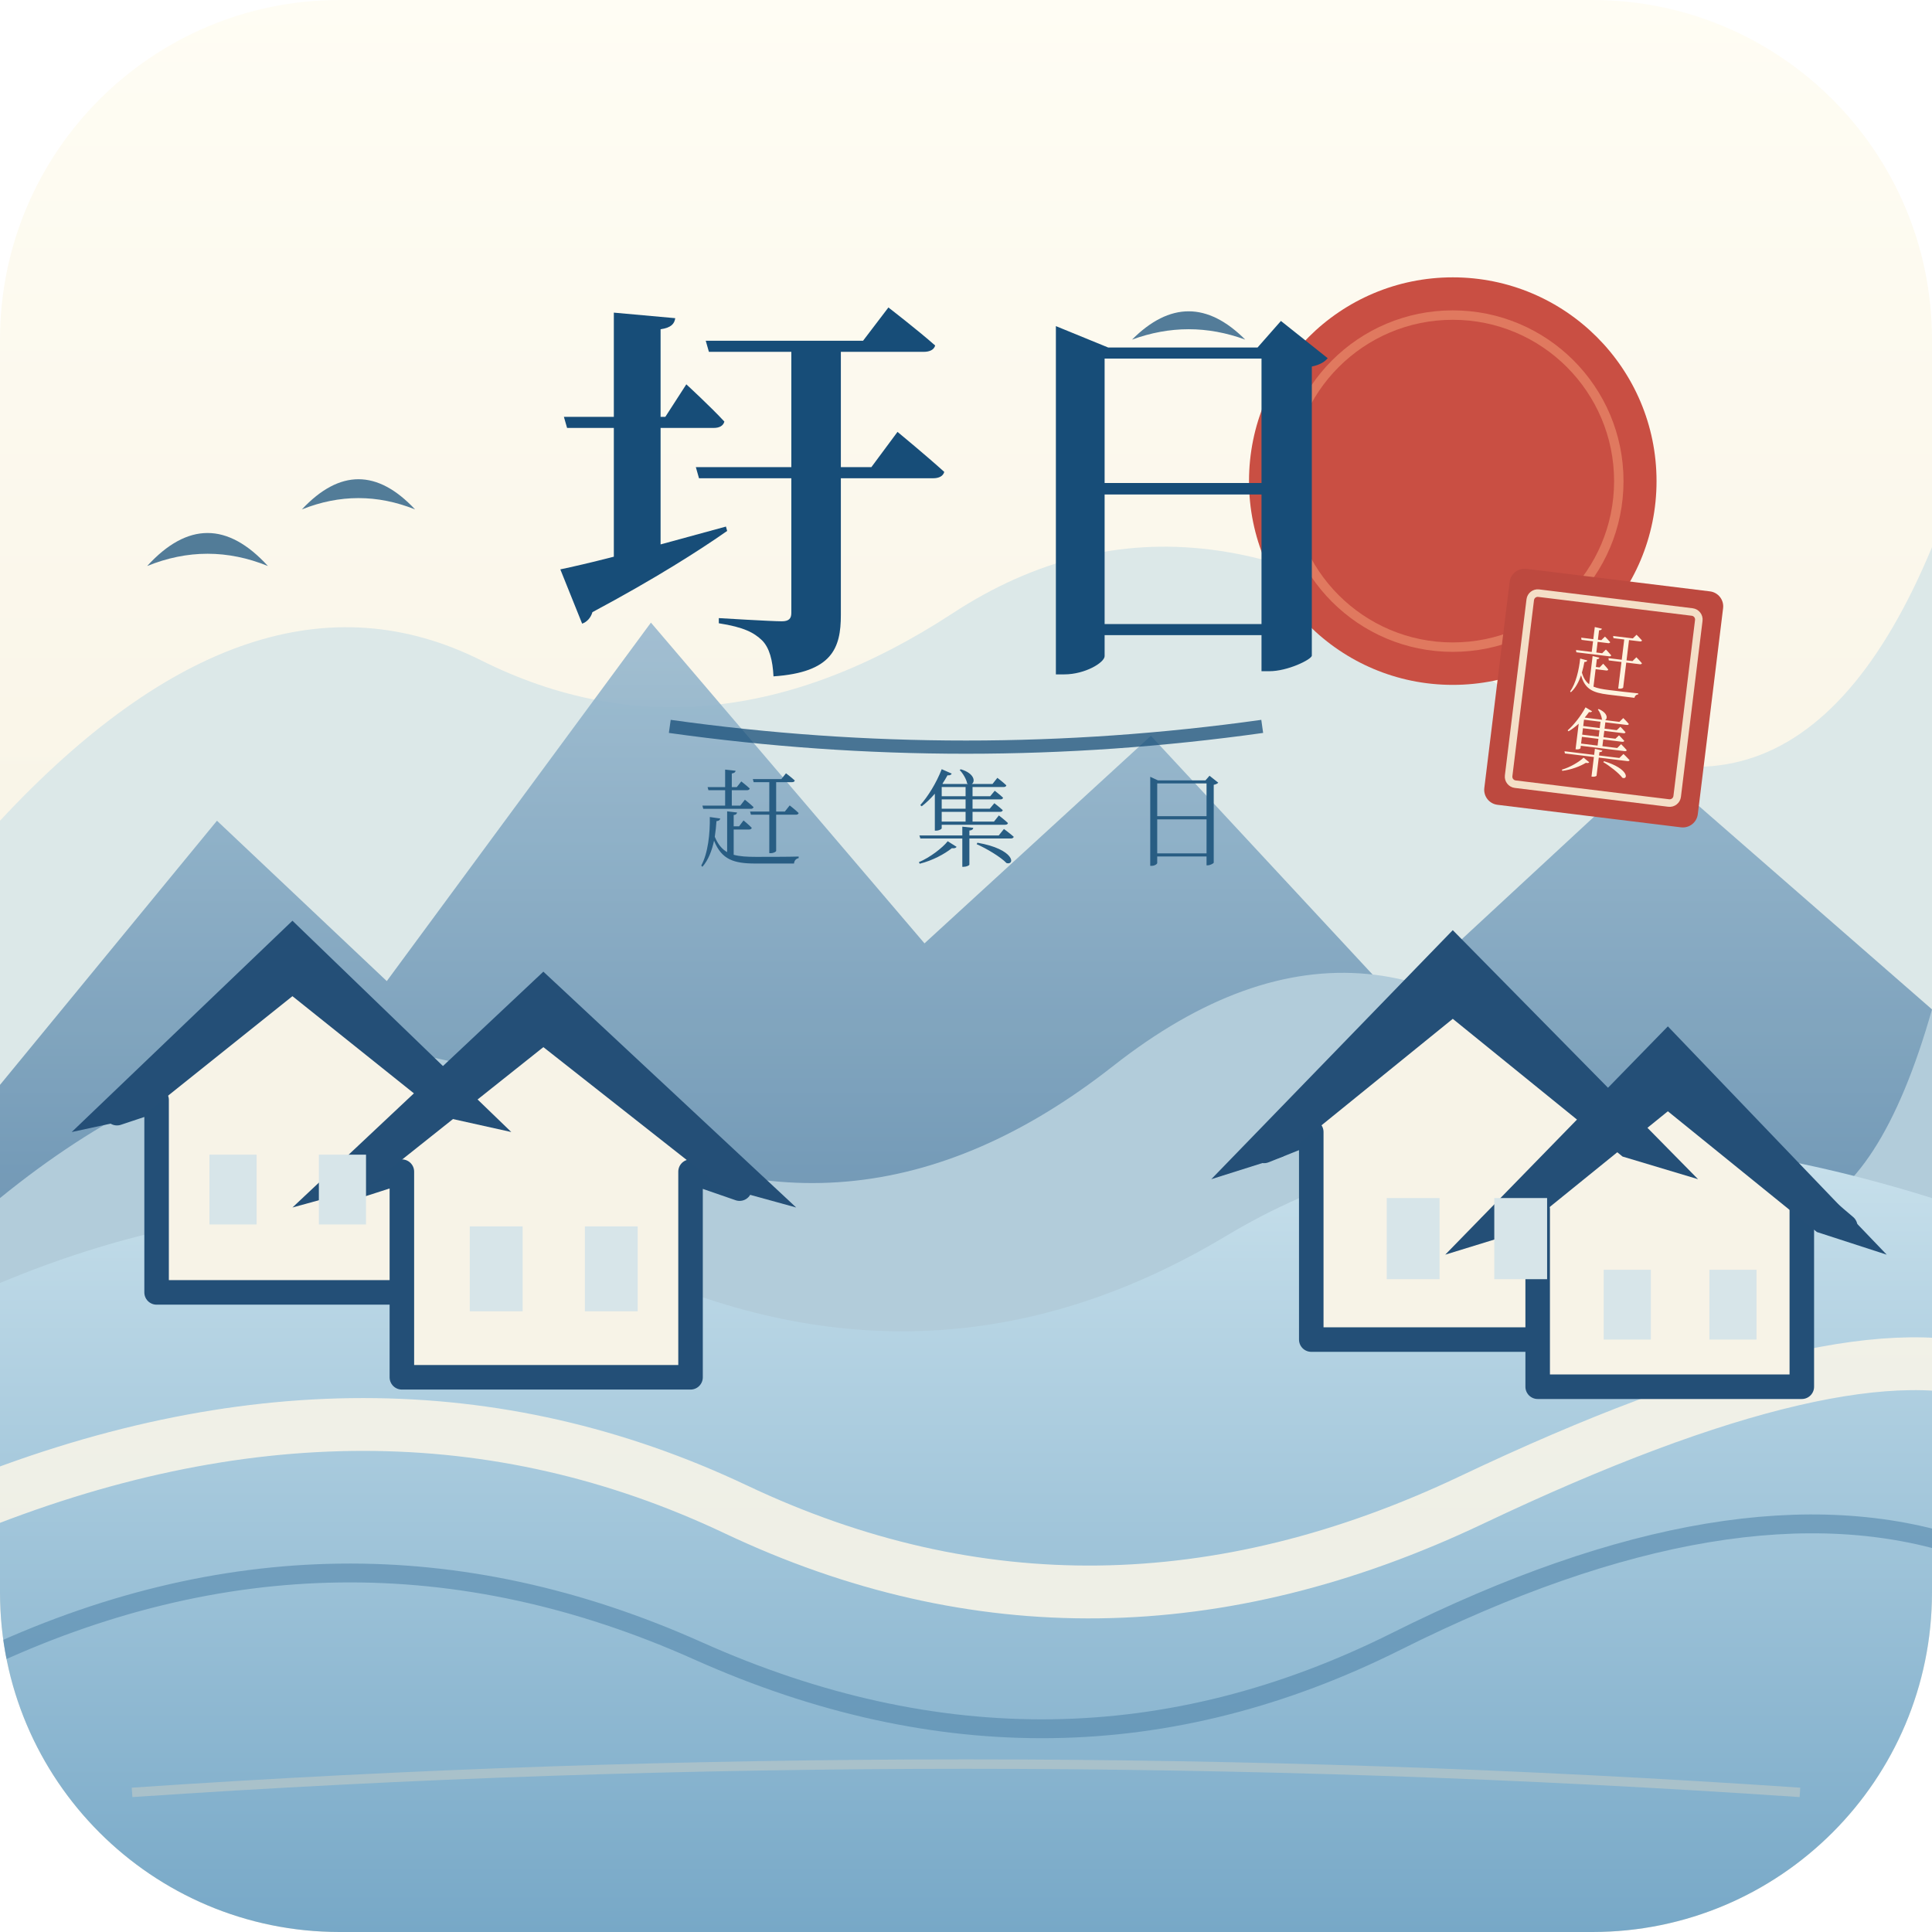
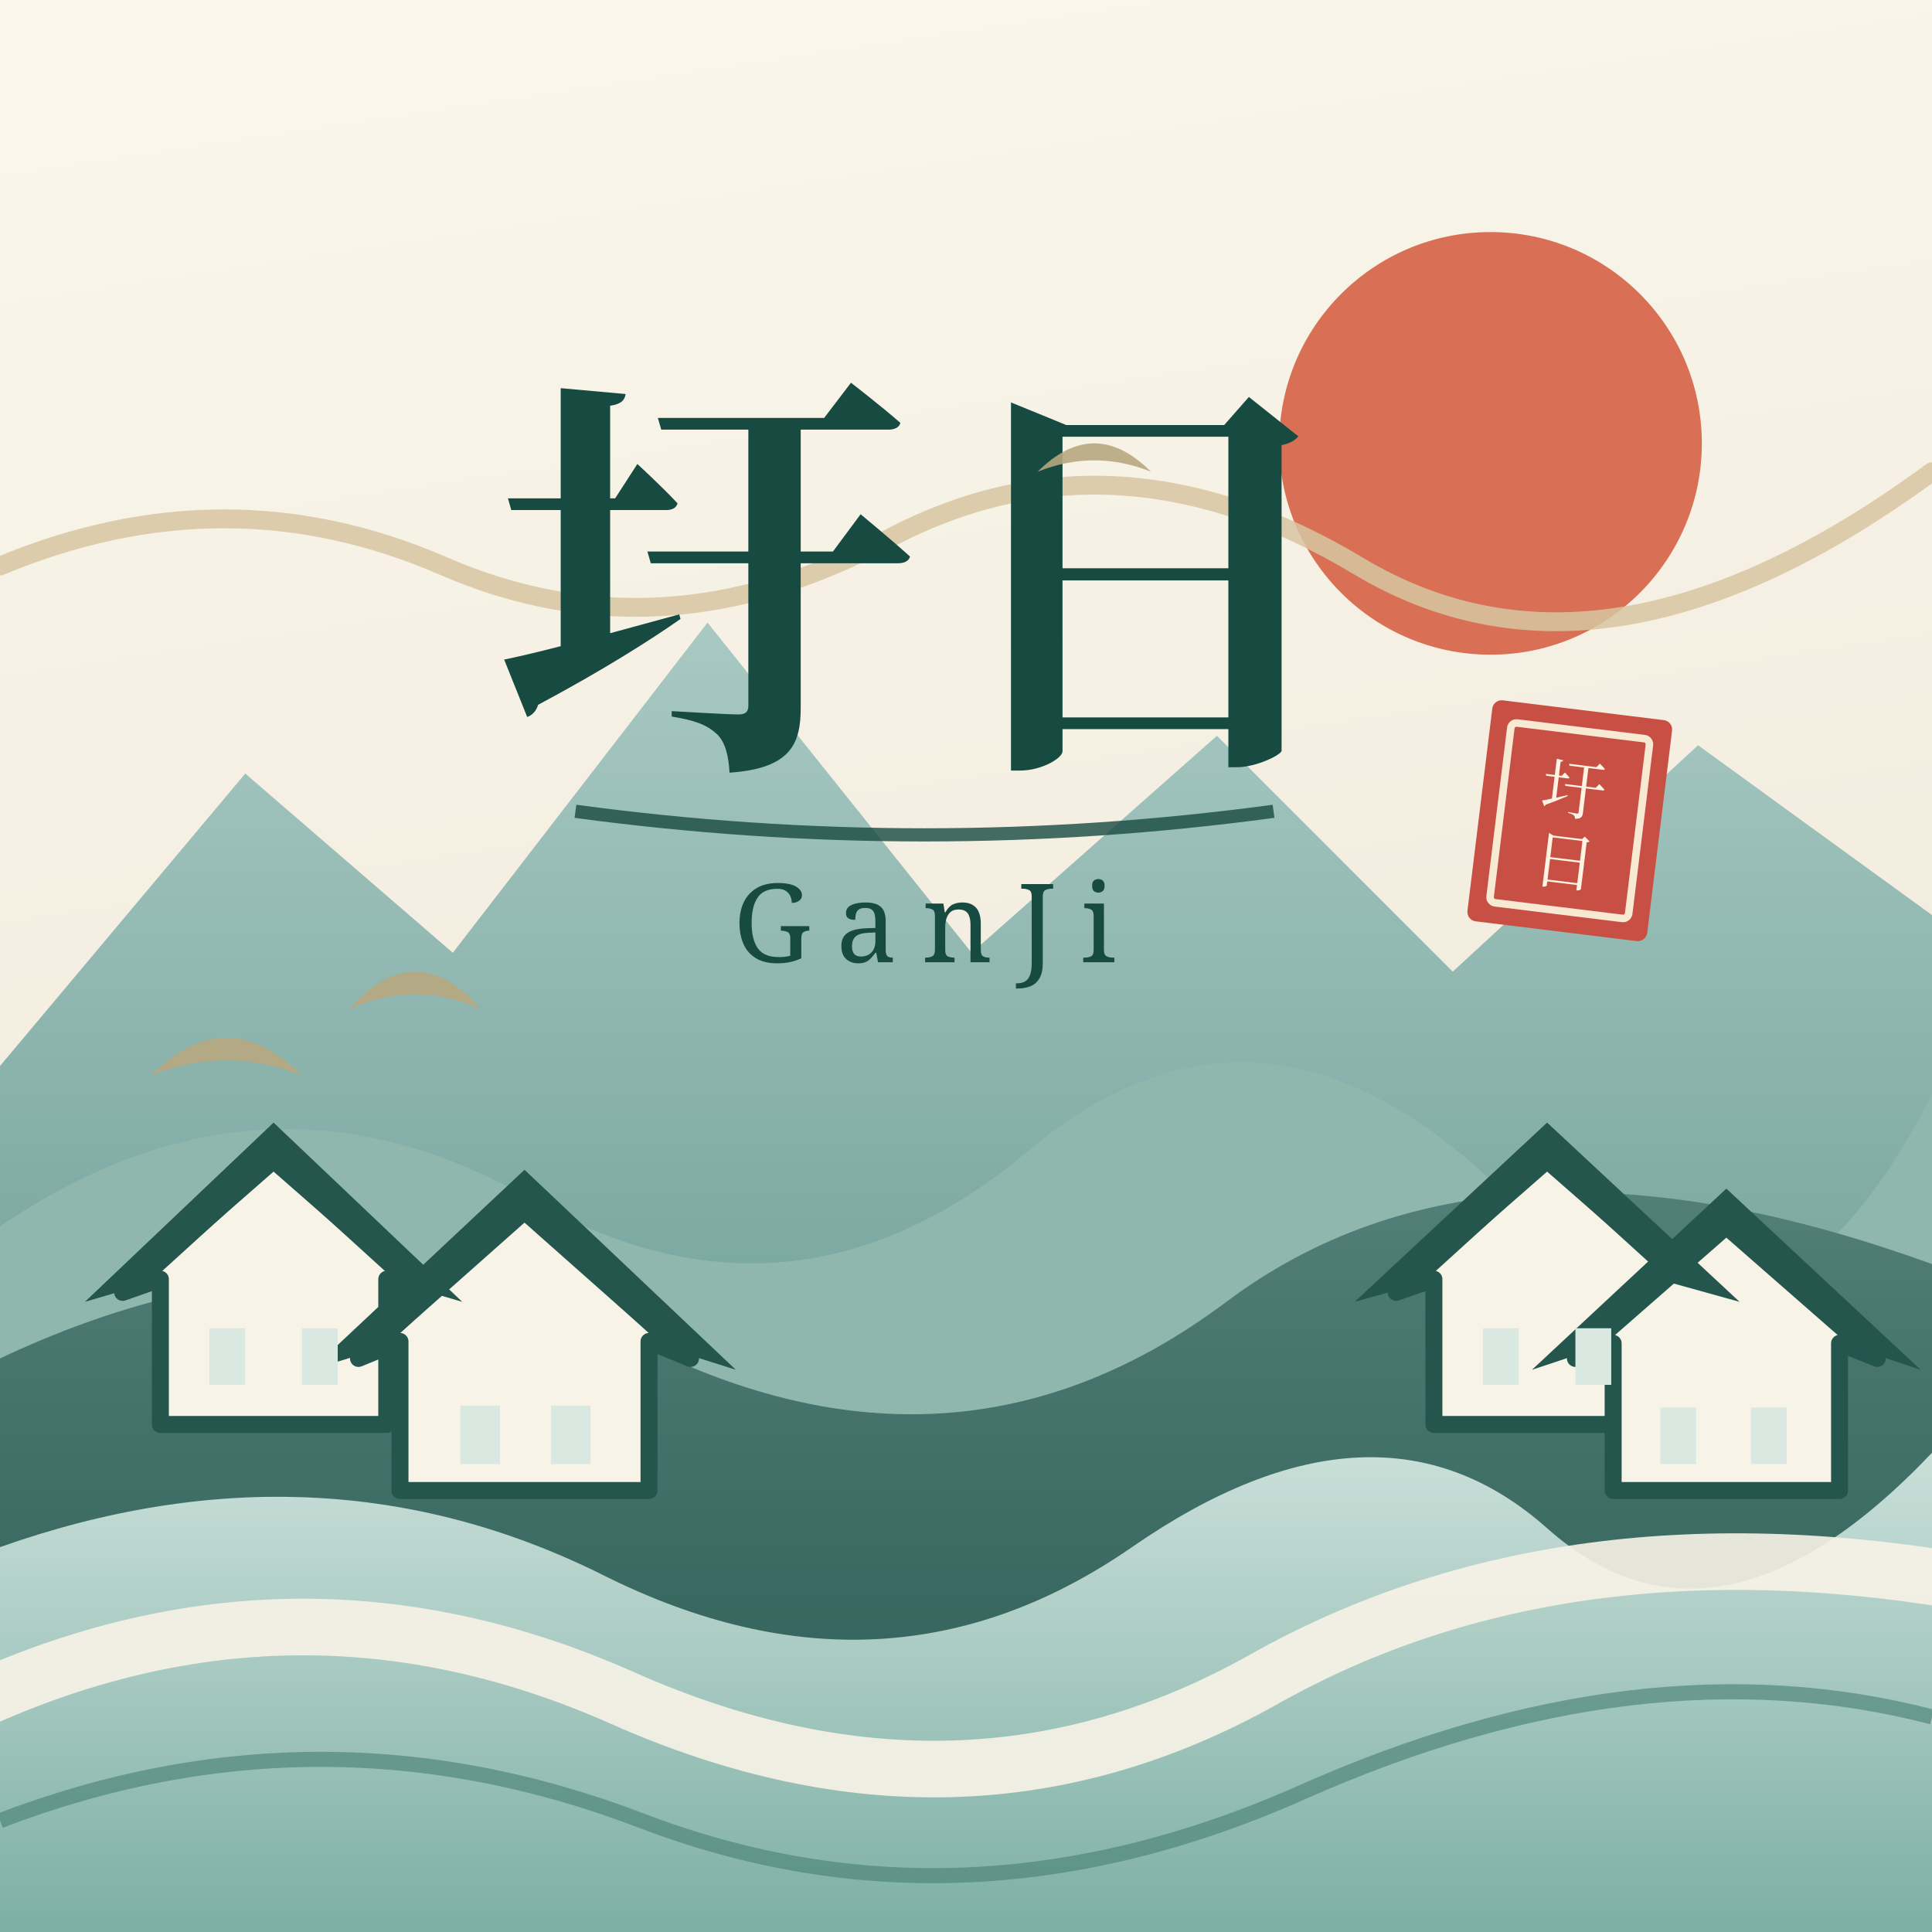
<svg xmlns="http://www.w3.org/2000/svg" width="1024" height="1024" viewBox="0 0 1024 1024">
  <defs>
-     <linearGradient id="paper" x2="0" y2="1">
-       <stop stop-color="#fffdf4" />
-       <stop offset="1" stop-color="#f1ead7" />
+     <linearGradient id="paper" x1="0" y1="0" x2="0.15" y2="1">
+       <stop stop-color="#FBF7EC" />
+       <stop offset="1" stop-color="#EDE7D7" />
    </linearGradient>
-     <linearGradient id="mount" x2="0" y2="1">
-       <stop stop-color="#9bbbd0" />
-       <stop offset="1" stop-color="#527fa3" />
+     <linearGradient id="hill1" x1="0" y1="0" x2="0" y2="1">
+       <stop stop-color="#A9C9C3" />
+       <stop offset="1" stop-color="#6E9F98" />
    </linearGradient>
-     <linearGradient id="river" x2="0" y2="1">
-       <stop stop-color="#c9e1ec" />
-       <stop offset="1" stop-color="#77a8c7" />
+     <linearGradient id="hill2" x1="0" y1="0" x2="0" y2="1">
+       <stop stop-color="#527F78" />
+       <stop offset="1" stop-color="#24564E" />
    </linearGradient>
-     <clipPath id="frame">
-       <rect width="1024" height="1024" rx="180" />
-     </clipPath>
+     <linearGradient id="water" x1="0" y1="0" x2="0" y2="1">
+       <stop stop-color="#C9DFD8" />
+       <stop offset="1" stop-color="#7DAFA5" />
+     </linearGradient>
  </defs>
-   <g clip-path="url(#frame)">
-     <rect width="1024" height="1024" fill="url(#paper)" />
-     <path d="M0 435 Q135 290 255 350 T505 325 T790 360 T1024 290 V730 H0Z" fill="#dce8e8" />
-     <circle cx="770" cy="255" r="108" fill="#c94f43" />
-     <circle cx="770" cy="255" r="88" fill="none" stroke="#e88768" stroke-width="5" opacity=".75" />
-     <path d="M0 575 L115 435 205 520 345 330 490 500 610 390 740 530 875 405 1024 535 V790 H0Z" fill="url(#mount)" opacity=".92" />
-     <path d="M0 635 Q160 505 305 590 T590 565 T850 590 T1024 535 V815 H0Z" fill="#b2ccda" />
-     <path d="M0 680 Q180 605 340 675 T650 655 T1024 635 V1024 H0Z" fill="url(#river)" />
-     <path d="M-20 800 Q200 710 390 800 T780 795 T1060 730" fill="none" stroke="#f7f4e8" stroke-width="28" opacity=".9" />
-     <path d="M-10 880 Q180 790 370 875 T740 870 T1040 820" fill="none" stroke="#4d82a8" stroke-width="10" opacity=".55" />
-     <g fill="#f7f3e7" stroke="#234f77" stroke-width="13" stroke-linejoin="round">
-       <path d="M62 590 L155 510 248 590 226 583 226 685 83 685 83 583Z" />
-       <path d="M185 630 L288 540 392 630 366 621 366 730 213 730 213 621Z" />
-       <path d="M670 610 L770 520 870 610 845 600 845 710 695 710 695 600Z" />
-       <path d="M790 650 L884 570 978 650 955 641 955 735 815 735 815 641Z" />
-     </g>
-     <g fill="#244f77">
-       <path d="M38 600 L155 488 271 600 235 592 155 528 75 592Z" />
-       <path d="M155 640 L288 515 422 640 382 629 288 555 195 629Z" />
-       <path d="M642 625 L770 493 900 625 860 613 770 540 680 613Z" />
-       <path d="M766 665 L884 544 1000 665 963 653 884 589 805 653Z" />
-     </g>
-     <g fill="#d7e5e9">
-       <rect x="111" y="612" width="25" height="37" />
-       <rect x="169" y="612" width="25" height="37" />
-       <rect x="249" y="650" width="28" height="45" />
-       <rect x="310" y="650" width="28" height="45" />
-       <rect x="735" y="635" width="28" height="43" />
-       <rect x="792" y="635" width="28" height="43" />
-       <rect x="850" y="673" width="25" height="37" />
-       <rect x="906" y="673" width="25" height="37" />
-     </g>
-     <text x="512" y="340" text-anchor="middle" font-family="STSong, Songti SC, Noto Serif CJK TC, serif" font-size="210" font-weight="900" fill="#174d78" letter-spacing="18">圩日</text>
-     <path d="M355 385 Q512 407 669 385" stroke="#174d78" stroke-width="7" fill="none" opacity=".75" />
-     <text x="512" y="455" text-anchor="middle" font-family="STSong, Songti SC, Noto Serif CJK TC, serif" font-size="56" letter-spacing="22" fill="#285d83">赶 集 日</text>
-     <g transform="translate(850 370) rotate(7)">
-       <rect x="-57" y="-63" width="114" height="126" rx="8" fill="#bd493f" />
-       <rect x="-45" y="-51" width="90" height="102" rx="4" fill="none" stroke="#f4dfc7" stroke-width="4" />
-       <text x="0" y="-4" text-anchor="middle" font-family="STSong, Songti SC, Noto Serif CJK TC, serif" font-size="39" fill="#fff3df">赶</text>
-       <text x="0" y="39" text-anchor="middle" font-family="STSong, Songti SC, Noto Serif CJK TC, serif" font-size="39" fill="#fff3df">集</text>
-     </g>
-     <g fill="#285d83" opacity=".8">
-       <path d="M78 300 Q110 265 142 300 Q110 287 78 300Z" />
-       <path d="M160 270 Q190 238 220 270 Q190 258 160 270Z" />
-       <path d="M600 180 Q630 150 660 180 Q630 169 600 180Z" />
-     </g>
-     <path d="M70 950 Q512 920 954 950" fill="none" stroke="#a9c1ca" stroke-width="5" />
+   <rect width="1024" height="1024" fill="url(#paper)" />
+   <circle cx="790" cy="235" r="112" fill="#D96F54" />
+   <path d="M0 300 Q120 250 235 300 T470 286 T720 300 T1024 250" fill="none" stroke="#D8C6A1" stroke-width="10" stroke-linecap="round" opacity=".85" />
+   <path d="M0 565 L130 410 240 505 375 330 515 505 645 390 770 515 900 395 1024 485 V780 H0Z" fill="url(#hill1)" />
+   <path d="M0 650 Q140 555 280 635 T545 610 T800 635 T1024 580 V820 H0Z" fill="#8FB7AD" />
+   <path d="M0 720 Q180 635 345 715 T650 690 T1024 670 V1024 H0Z" fill="url(#hill2)" />
+   <path d="M0 820 Q170 760 320 835 T600 820 T820 810 T1024 770 V1024 H0Z" fill="url(#water)" />
+   <path d="M-30 910 Q150 820 330 900 T670 890 T1050 840" fill="none" stroke="#F8F3E7" stroke-width="30" opacity=".9" />
+   <path d="M0 965 Q170 900 340 965 T690 950 T1024 910" fill="none" stroke="#4C8278" stroke-width="8" opacity=".65" />
+   <g fill="#F8F3E7" stroke="#24564E" stroke-width="9" stroke-linejoin="round">
+     <path d="M65 685 L145 615 225 685 205 678 205 755 85 755 85 678Z" />
+     <path d="M190 720 L278 642 366 720 344 711 344 790 212 790 212 711Z" />
+     <path d="M740 685 L820 615 900 685 880 678 880 755 760 755 760 678Z" />
+     <path d="M835 720 L915 650 995 720 975 712 975 790 855 790 855 712Z" />
  </g>
+   <g fill="#24564E">
+     <path d="M45 690 L145 595 245 690 211 680 145 620 79 680Z" />
+     <path d="M165 726 L278 620 390 726 352 714 278 646 204 714Z" />
+     <path d="M718 690 L820 595 922 690 886 680 820 620 754 680Z" />
+     <path d="M812 726 L915 630 1018 726 982 714 915 654 848 714Z" />
+   </g>
+   <g fill="#D9E9E2">
+     <rect x="111" y="704" width="19" height="30" />
+     <rect x="160" y="704" width="19" height="30" />
+     <rect x="244" y="745" width="21" height="31" />
+     <rect x="292" y="745" width="21" height="31" />
+     <rect x="786" y="704" width="19" height="30" />
+     <rect x="835" y="704" width="19" height="30" />
+     <rect x="880" y="746" width="19" height="30" />
+     <rect x="928" y="746" width="19" height="30" />
+   </g>
+   <g fill="#174A41">
+     <text x="490" y="390" text-anchor="middle" font-family="STSong, Songti SC, Noto Serif CJK SC, serif" font-size="222" font-weight="900" letter-spacing="10">圩日</text>
+     <path d="M305 430 Q490 455 675 430" fill="none" stroke="#174A41" stroke-width="7" opacity=".8" />
+     <text x="490" y="510" text-anchor="middle" font-family="Georgia, serif" font-size="58" letter-spacing="13">GanJi</text>
+   </g>
+   <g transform="translate(832 435) rotate(7)">
+     <rect x="-48" y="-59" width="96" height="118" rx="5" fill="#C84F43" />
+     <rect x="-37" y="-48" width="74" height="96" rx="3" fill="none" stroke="#F8E9D3" stroke-width="4" />
+     <text x="0" y="-4" text-anchor="middle" font-family="STSong, Songti SC, Noto Serif CJK SC, serif" font-size="34" fill="#FFF4E3">圩</text>
+     <text x="0" y="34" text-anchor="middle" font-family="STSong, Songti SC, Noto Serif CJK SC, serif" font-size="34" fill="#FFF4E3">日</text>
+   </g>
+   <path d="M80 570 Q120 530 160 570 Q120 554 80 570Z M185 535 Q220 495 255 535 Q220 519 185 535Z M550 250 Q580 220 610 250 Q580 238 550 250Z" fill="#B7A77F" opacity=".9" />
</svg>
